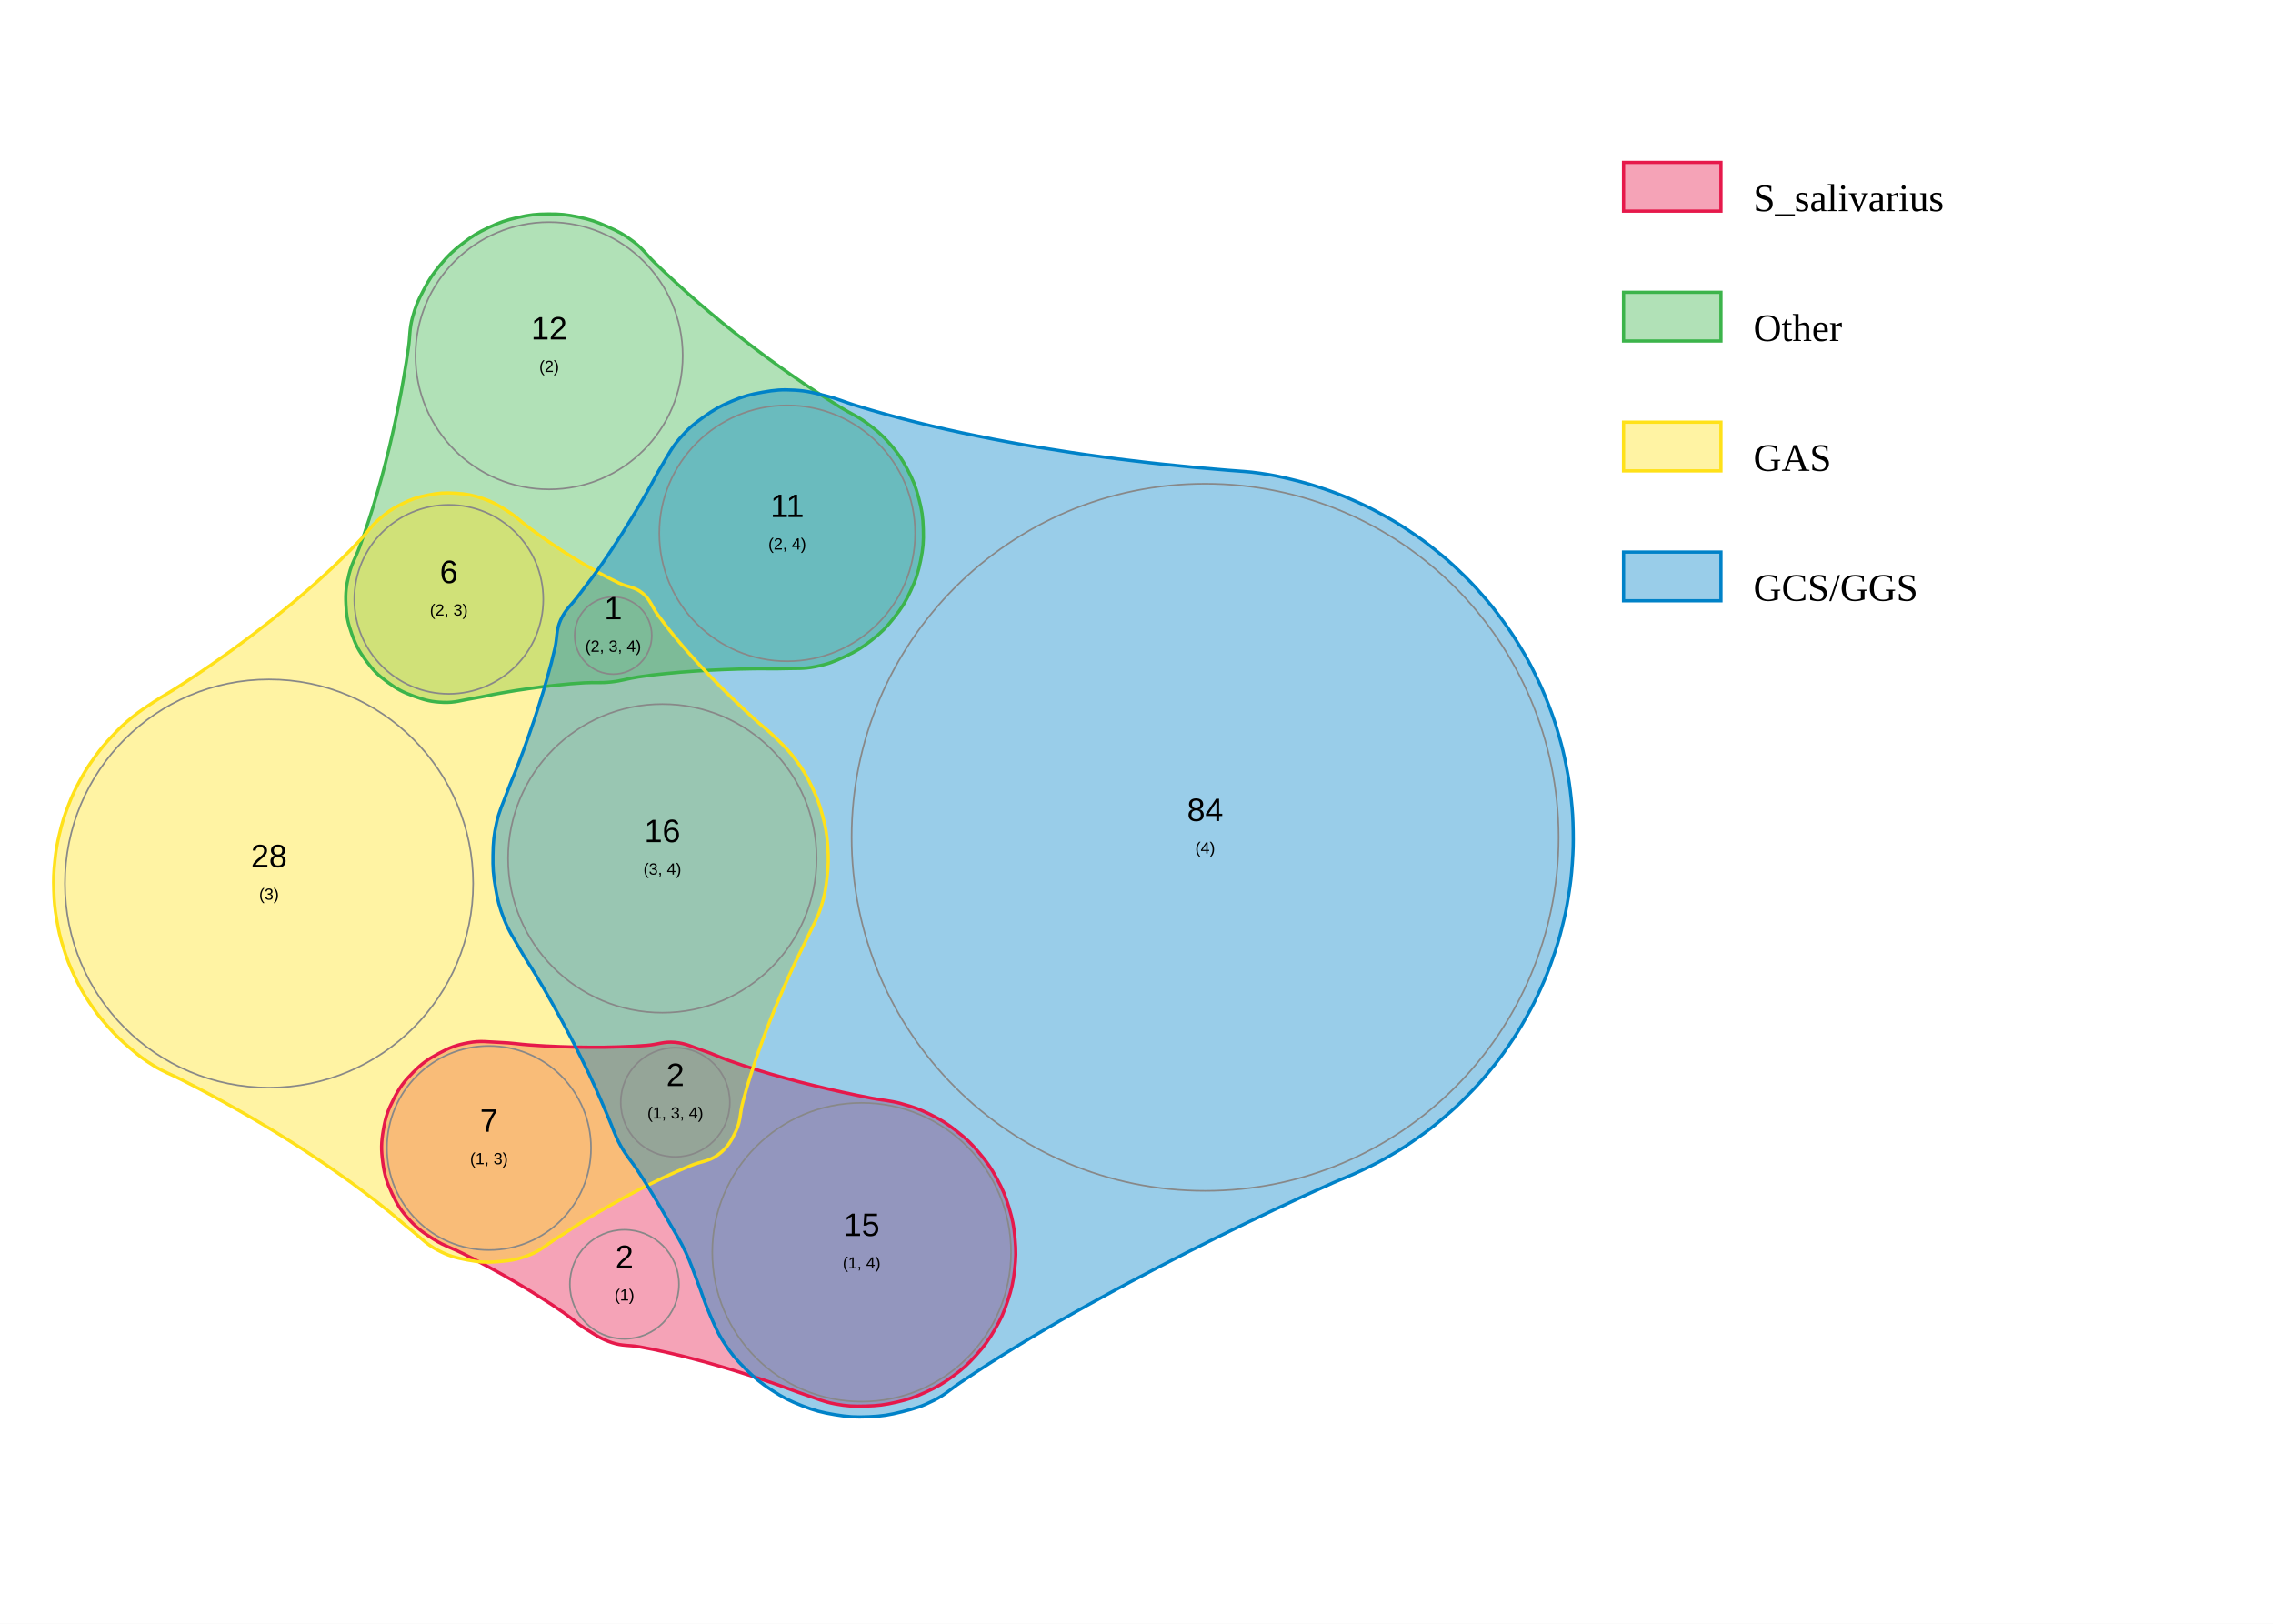
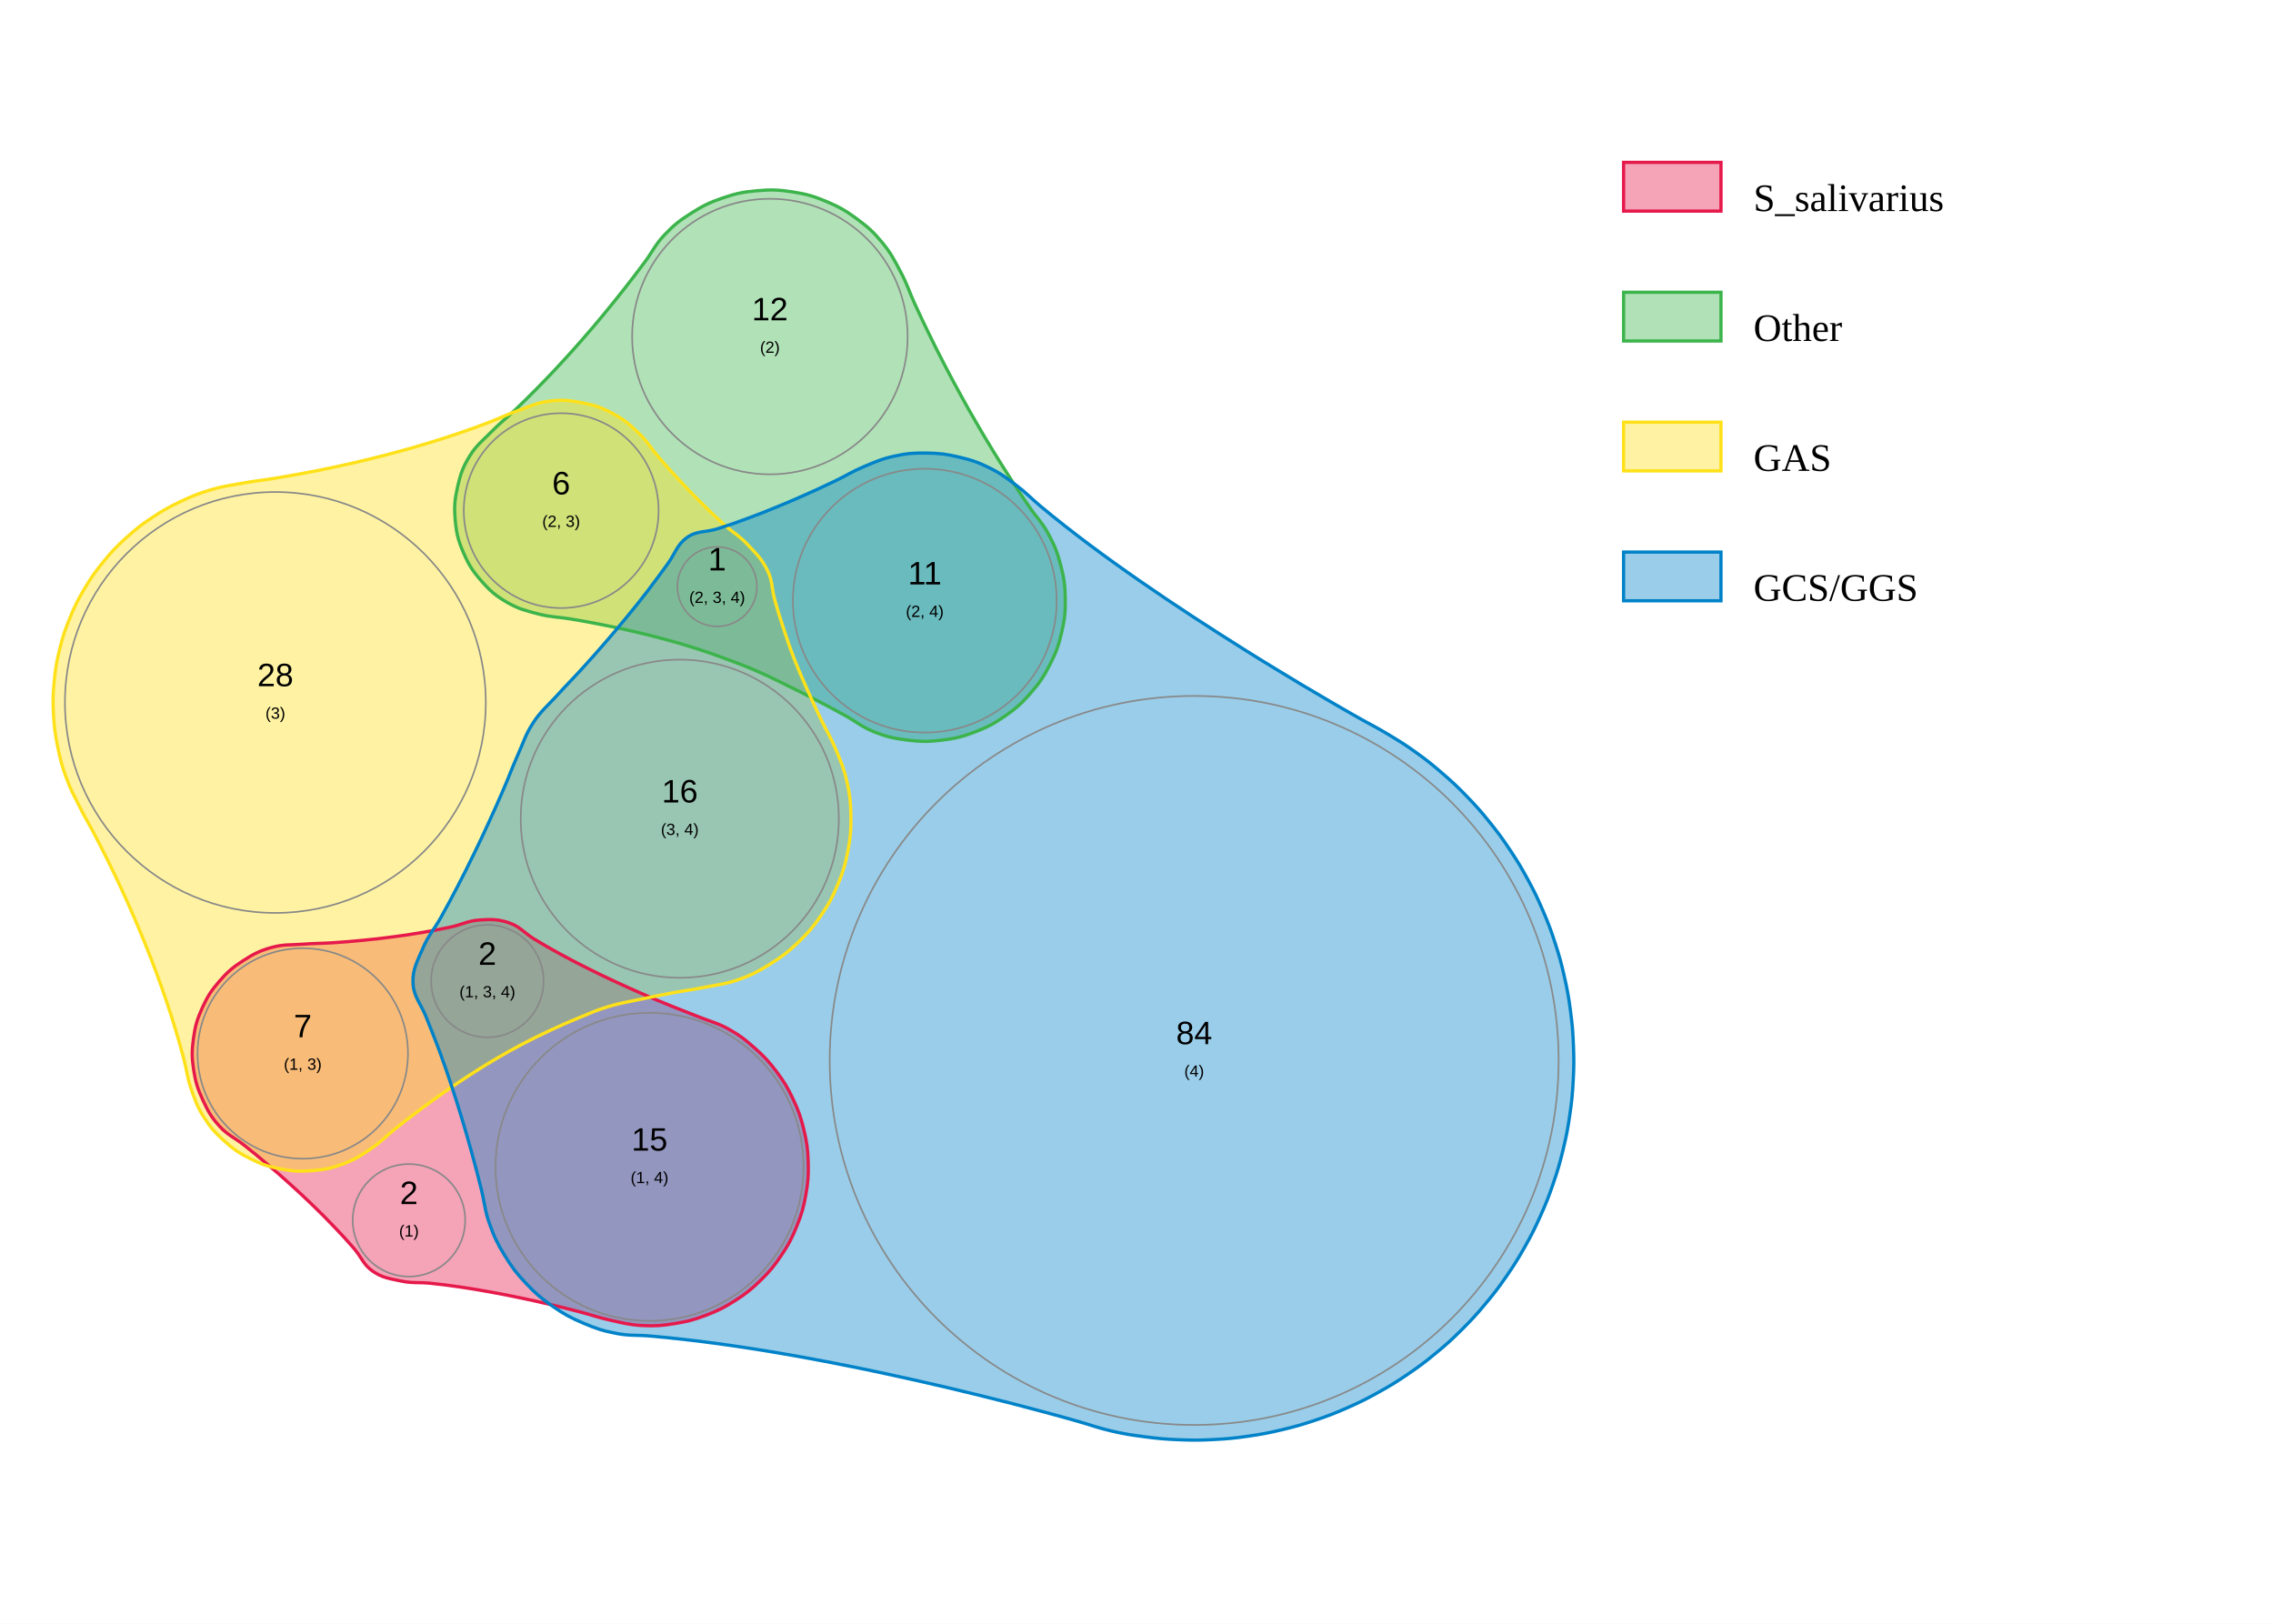
<svg xmlns="http://www.w3.org/2000/svg" xmlns:xlink="http://www.w3.org/1999/xlink" width="700" height="500">
  <defs>
    <style type="text/css">
  .borderLine {
	   stroke: none;
	   fill-opacity: 0.4;
  }
  .outLine {
	   stroke-width: 1;
	   fill: none;
  }
  .circle {
	   stroke: #888888;
	   stroke-width: 0.5;
	   fill: none;
    pointer-events: all;
  }
  .spcircle {
	   stroke: #FF2222;
	   stroke-width: 1;
	   fill: none;
    pointer-events: all;
  }
  .tLabel {
	   font-family: Arial;
    pointer-events: none;
	   font-size: 14px;
	   text-anchor: middle;
	   alignment-baseline: central;
  }
  .nLabel {
	   font-family: Arial;
    pointer-events: none;
	   font-size: 10px;
	   text-anchor: middle;
	   alignment-baseline: central;
  }
  .belong {
	   font-family: Arial;
    pointer-events: none;
	   font-size: 5px;
	   text-anchor: middle;
	   alignment-baseline: central;
  }
  .p0{
    stroke: none;
    fill: #e6194b;
  }
  .q0{
    fill: none;
    stroke: #e6194b;
  }
  .p1{
    stroke: none;
    fill: #3cb44b;
  }
  .q1{
    fill: none;
    stroke: #3cb44b;
  }
  .p2{
    stroke: none;
    fill: #ffe119;
  }
  .q2{
    fill: none;
    stroke: #ffe119;
  }
  .p3{
    stroke: none;
    fill: #0082c8;
  }
  .q3{
    fill: none;
    stroke: #0082c8;
  }

</style>
    <symbol id="bl0">
-       <path d="M 117.88 357.93 C 118.41 361.84 119.04 363.92 120.70 367.47 C 122.35 371.02 123.53 372.83 126.14 375.68 C 128.75 378.53 130.52 379.69 133.75 381.73 C 136.98 383.76 138.92 384.17 142.28 385.86 C 145.63 387.55 147.28 388.41 150.52 390.17 C 153.76 391.93 155.35 392.82 158.48 394.65 C 161.61 396.48 163.15 397.41 166.16 399.32 C 169.17 401.22 170.64 402.18 173.52 404.18 C 176.40 406.18 177.55 407.46 180.54 409.32 C 183.53 411.17 185.17 412.37 188.45 413.45 C 191.73 414.54 193.54 414.13 196.93 414.73 C 200.31 415.33 201.99 415.69 205.38 416.46 C 208.78 417.22 210.48 417.65 213.89 418.55 C 217.29 419.44 219.01 419.93 222.43 420.93 C 225.86 421.94 227.58 422.47 231.01 423.58 C 234.45 424.69 236.18 425.26 239.63 426.47 C 243.08 427.67 244.76 428.42 248.28 429.59 C 251.80 430.76 253.55 431.65 257.21 432.33 C 260.88 433.01 262.85 433.09 266.62 432.98 C 270.39 432.87 272.36 432.64 276.06 431.79 C 279.76 430.93 281.66 430.29 285.13 428.69 C 288.61 427.10 290.34 426.09 293.44 423.81 C 296.53 421.54 298.03 420.19 300.61 417.32 C 303.18 414.46 304.38 412.82 306.33 409.49 C 308.27 406.15 309.11 404.30 310.33 400.63 C 311.56 396.96 312.00 394.98 312.46 391.14 C 312.91 387.29 312.94 385.27 312.59 381.41 C 312.25 377.56 311.86 375.57 310.75 371.87 C 309.63 368.17 308.84 366.31 307.00 362.92 C 305.16 359.54 304.01 357.88 301.53 354.95 C 299.05 352.02 297.60 350.64 294.59 348.28 C 291.59 345.93 289.90 344.86 286.51 343.17 C 283.11 341.49 281.24 340.86 277.62 339.85 C 274.00 338.85 272.06 338.88 268.41 338.16 C 264.75 337.45 262.93 337.07 259.33 336.28 C 255.73 335.49 253.94 335.08 250.40 334.20 C 246.86 333.33 245.09 332.88 241.62 331.92 C 238.14 330.96 236.41 330.46 233.01 329.40 C 229.61 328.34 227.92 327.80 224.61 326.61 C 221.30 325.43 219.80 324.59 216.44 323.46 C 213.09 322.33 211.27 321.28 207.83 320.96 C 204.40 320.65 202.71 321.61 199.25 321.89 C 195.79 322.17 194.05 322.25 190.52 322.37 C 187.00 322.48 185.22 322.50 181.62 322.48 C 178.03 322.47 176.21 322.42 172.55 322.29 C 168.89 322.15 167.05 322.05 163.33 321.79 C 159.61 321.53 157.76 321.13 153.95 320.99 C 150.14 320.85 148.05 320.39 144.27 321.08 C 140.49 321.76 138.49 322.56 135.05 324.41 C 131.62 326.26 129.85 327.52 127.09 330.33 C 124.32 333.13 123.03 334.90 121.23 338.42 C 119.42 341.94 118.72 344.02 118.05 347.92 C 117.38 351.82 117.35 354.02 117.88 357.93 Z" />
+       <path d="M 62.29 310.37 C 60.70 313.88 60.11 315.92 59.58 319.74 C 59.05 323.56 59.06 325.67 59.64 329.47 C 60.22 333.27 60.87 335.27 62.47 338.74 C 64.06 342.21 65.08 344.04 67.63 346.83 C 70.17 349.61 72.22 350.29 75.20 352.65 C 78.17 355.01 79.62 356.20 82.48 358.63 C 85.35 361.05 86.75 362.28 89.51 364.78 C 92.27 367.28 93.63 368.54 96.29 371.11 C 98.94 373.68 100.25 374.98 102.78 377.63 C 105.32 380.28 106.55 381.60 108.95 384.36 C 111.35 387.12 111.86 389.41 114.77 391.43 C 117.69 393.46 119.98 393.73 123.54 394.47 C 127.10 395.22 128.95 394.79 132.58 395.16 C 136.20 395.53 138.01 395.78 141.65 396.30 C 145.30 396.83 147.13 397.15 150.81 397.81 C 154.49 398.47 156.34 398.84 160.05 399.61 C 163.75 400.38 165.61 400.80 169.33 401.67 C 173.06 402.55 174.92 403.01 178.66 403.99 C 182.40 404.96 184.21 405.71 188.03 406.54 C 191.85 407.38 193.83 407.96 197.76 408.17 C 201.69 408.38 203.76 408.22 207.67 407.59 C 211.59 406.96 213.61 406.45 217.34 405.04 C 221.06 403.63 222.94 402.69 226.31 400.54 C 229.68 398.39 231.33 397.09 234.20 394.29 C 237.06 391.49 238.41 389.87 240.64 386.54 C 242.88 383.20 243.86 381.34 245.36 377.62 C 246.87 373.91 247.45 371.88 248.16 367.94 C 248.86 364.00 249.02 361.90 248.90 357.90 C 248.78 353.90 248.51 351.83 247.58 347.95 C 246.65 344.07 245.96 342.10 244.27 338.51 C 242.58 334.91 241.50 333.13 239.13 329.97 C 236.75 326.81 235.33 325.32 232.40 322.71 C 229.46 320.10 227.85 318.82 224.45 316.92 C 221.06 315.02 219.02 314.66 215.43 313.21 C 211.83 311.76 210.02 311.12 206.47 309.68 C 202.92 308.23 201.16 307.49 197.68 305.97 C 194.20 304.45 192.47 303.67 189.06 302.08 C 185.65 300.49 183.96 299.68 180.64 298.00 C 177.32 296.33 175.67 295.49 172.45 293.72 C 169.22 291.95 167.64 291.06 164.52 289.16 C 161.41 287.26 160.25 285.38 156.87 284.20 C 153.50 283.03 151.25 283.05 147.65 283.30 C 144.06 283.55 142.42 284.67 138.89 285.44 C 135.36 286.21 133.59 286.53 130.00 287.14 C 126.42 287.75 124.61 288.01 120.97 288.49 C 117.33 288.97 115.49 289.18 111.81 289.54 C 108.12 289.90 106.27 290.05 102.54 290.30 C 98.81 290.54 96.94 290.46 93.16 290.75 C 89.38 291.04 87.29 290.74 83.64 291.75 C 79.99 292.76 78.12 293.73 74.90 295.81 C 71.68 297.89 70.07 299.25 67.55 302.16 C 65.03 305.07 63.89 306.85 62.29 310.37 Z" />
    </symbol>
    <symbol id="bl1">
-       <path d="M 107.47 176.93 C 106.63 180.46 106.35 182.45 106.53 186.10 C 106.70 189.76 107.10 191.75 108.34 195.22 C 109.58 198.69 110.53 200.48 112.73 203.45 C 114.93 206.42 116.37 207.85 119.33 210.04 C 122.29 212.23 124.09 213.15 127.53 214.40 C 130.97 215.65 132.93 216.14 136.54 216.27 C 140.14 216.41 142.02 215.64 145.57 215.07 C 149.13 214.49 150.84 214.00 154.31 213.40 C 157.79 212.79 159.52 212.51 162.96 212.03 C 166.40 211.54 168.11 211.32 171.50 210.97 C 174.89 210.62 176.57 210.45 179.90 210.26 C 183.23 210.07 184.84 210.37 188.17 210.01 C 191.49 209.65 193.14 208.98 196.53 208.46 C 199.92 207.93 201.64 207.75 205.12 207.40 C 208.61 207.04 210.39 206.91 213.96 206.66 C 217.54 206.42 219.35 206.33 223.00 206.18 C 226.65 206.04 228.49 205.99 232.20 205.93 C 235.92 205.87 237.78 206.02 241.55 205.89 C 245.33 205.77 247.34 206.03 251.07 205.29 C 254.79 204.55 256.70 203.83 260.17 202.20 C 263.65 200.57 265.41 199.52 268.44 197.12 C 271.47 194.73 272.93 193.27 275.33 190.23 C 277.74 187.19 278.82 185.44 280.46 181.92 C 282.10 178.40 282.74 176.44 283.52 172.65 C 284.30 168.86 284.47 166.81 284.35 162.95 C 284.24 159.10 283.93 157.07 282.94 153.37 C 281.95 149.66 281.19 147.78 279.40 144.42 C 277.60 141.07 276.46 139.41 273.97 136.58 C 271.49 133.76 269.95 132.50 266.96 130.28 C 263.96 128.07 262.13 127.45 258.99 125.51 C 255.85 123.57 254.30 122.58 251.24 120.57 C 248.19 118.57 246.68 117.54 243.70 115.46 C 240.71 113.39 239.24 112.33 236.32 110.18 C 233.41 108.02 231.97 106.93 229.11 104.71 C 226.25 102.48 224.84 101.35 222.04 99.06 C 219.24 96.76 217.86 95.59 215.11 93.22 C 212.37 90.84 211.02 89.64 208.33 87.18 C 205.64 84.72 204.31 83.47 201.66 80.91 C 199.02 78.36 198.03 76.64 195.11 74.41 C 192.19 72.19 190.45 71.29 187.07 69.77 C 183.68 68.26 181.83 67.61 178.18 66.84 C 174.53 66.06 172.56 65.86 168.82 65.89 C 165.07 65.91 163.10 66.13 159.44 66.97 C 155.78 67.80 153.90 68.44 150.50 70.04 C 147.10 71.64 145.41 72.68 142.44 74.97 C 139.47 77.26 138.05 78.63 135.65 81.49 C 133.25 84.36 132.18 86.00 130.45 89.29 C 128.72 92.57 127.92 94.36 126.98 97.92 C 126.05 101.48 126.31 103.44 125.78 107.08 C 125.26 110.72 124.97 112.52 124.35 116.11 C 123.74 119.71 123.41 121.49 122.70 125.04 C 121.98 128.60 121.61 130.37 120.80 133.89 C 120.00 137.41 119.58 139.16 118.68 142.64 C 117.78 146.13 117.31 147.86 116.31 151.32 C 115.31 154.77 114.79 156.49 113.67 159.91 C 112.56 163.33 111.98 165.03 110.74 168.43 C 109.50 171.84 108.32 173.39 107.47 176.93 Z" />
+       <path d="M 156.20 185.51 C 159.72 187.54 161.94 188.05 165.87 189.08 C 169.81 190.10 171.90 189.94 175.88 190.62 C 179.85 191.29 181.83 191.65 185.75 192.43 C 189.67 193.22 191.62 193.63 195.48 194.53 C 199.34 195.43 201.25 195.90 205.04 196.93 C 208.83 197.96 210.69 198.50 214.42 199.70 C 218.14 200.89 219.97 201.54 223.67 202.92 C 227.37 204.29 229.24 204.97 232.91 206.56 C 236.58 208.14 238.37 209.08 242.01 210.86 C 245.65 212.63 247.47 213.55 251.11 215.44 C 254.75 217.33 256.57 218.30 260.20 220.29 C 263.83 222.28 265.42 223.87 269.27 225.39 C 273.12 226.91 275.30 227.38 279.44 227.89 C 283.58 228.40 285.82 228.43 289.98 227.93 C 294.14 227.43 296.31 226.89 300.23 225.40 C 304.15 223.90 306.13 222.85 309.57 220.45 C 313.01 218.05 314.68 216.55 317.43 213.39 C 320.18 210.24 321.43 208.38 323.33 204.66 C 325.24 200.94 326.00 198.85 326.94 194.79 C 327.89 190.74 328.12 188.53 328.07 184.39 C 328.01 180.24 327.71 178.06 326.67 174.07 C 325.63 170.08 324.82 168.04 322.88 164.44 C 320.94 160.83 319.28 159.42 316.97 156.04 C 314.65 152.66 313.52 150.97 311.31 147.54 C 309.09 144.12 308.01 142.40 305.88 138.92 C 303.75 135.44 302.71 133.69 300.66 130.15 C 298.61 126.61 297.60 124.83 295.63 121.23 C 293.65 117.63 292.69 115.81 290.79 112.15 C 288.89 108.48 287.96 106.64 286.14 102.90 C 284.32 99.17 283.43 97.29 281.68 93.47 C 279.94 89.66 279.41 87.58 277.42 83.84 C 275.43 80.10 274.46 78.05 271.75 74.76 C 269.04 71.47 267.34 69.93 263.88 67.38 C 260.42 64.84 258.43 63.68 254.45 62.02 C 250.47 60.36 248.25 59.74 243.99 59.08 C 239.73 58.42 237.42 58.35 233.14 58.73 C 228.85 59.10 226.61 59.58 222.56 60.96 C 218.51 62.34 216.48 63.35 212.90 65.62 C 209.31 67.89 207.54 69.27 204.66 72.30 C 201.78 75.33 200.98 77.45 198.50 80.78 C 196.01 84.12 194.76 85.75 192.23 88.98 C 189.69 92.20 188.41 93.79 185.83 96.91 C 183.24 100.03 181.94 101.57 179.29 104.59 C 176.65 107.61 175.32 109.10 172.61 112.02 C 169.90 114.95 168.54 116.38 165.76 119.21 C 162.97 122.04 161.57 123.43 158.70 126.17 C 155.83 128.90 154.20 130.04 151.39 132.90 C 148.58 135.76 146.73 137.05 144.63 140.45 C 142.54 143.86 141.80 145.98 140.91 149.93 C 140.02 153.87 139.83 156.12 140.19 160.17 C 140.55 164.22 141.10 166.42 142.72 170.17 C 144.33 173.92 145.56 175.84 148.26 178.91 C 150.95 181.98 152.68 183.48 156.20 185.51 Z" />
    </symbol>
    <symbol id="bl2">
-       <path d="M 39.82 322.55 C 42.67 324.98 44.17 326.20 47.36 328.17 C 50.56 330.14 52.43 330.69 55.79 332.40 C 59.15 334.12 60.82 334.97 64.15 336.75 C 67.47 338.53 69.13 339.43 72.41 341.29 C 75.70 343.14 77.33 344.09 80.58 346.02 C 83.83 347.95 85.44 348.94 88.64 350.96 C 91.85 352.97 93.44 354.00 96.59 356.10 C 99.74 358.20 101.31 359.27 104.41 361.46 C 107.51 363.65 109.05 364.76 112.08 367.05 C 115.12 369.33 116.62 370.50 119.59 372.90 C 122.56 375.29 123.91 376.64 126.93 379.04 C 129.95 381.44 131.29 383.12 134.69 384.91 C 138.09 386.70 140.13 387.28 143.94 387.99 C 147.74 388.71 149.85 388.81 153.70 388.49 C 157.56 388.16 159.65 387.80 163.21 386.37 C 166.76 384.93 168.22 383.33 171.48 381.29 C 174.74 379.24 176.28 378.13 179.51 376.14 C 182.74 374.15 184.37 373.18 187.64 371.32 C 190.90 369.46 192.55 368.55 195.85 366.83 C 199.16 365.10 200.81 364.27 204.16 362.69 C 207.50 361.12 209.17 360.40 212.58 358.97 C 215.99 357.54 218.38 357.69 221.20 355.55 C 224.01 353.41 225.15 351.47 226.66 348.25 C 228.17 345.03 227.82 342.93 228.75 339.43 C 229.67 335.93 230.19 334.21 231.28 330.75 C 232.37 327.29 232.96 325.57 234.19 322.14 C 235.43 318.70 236.08 316.98 237.44 313.56 C 238.80 310.14 239.51 308.44 240.98 305.04 C 242.45 301.64 243.22 299.94 244.81 296.56 C 246.40 293.18 247.32 291.55 248.92 288.14 C 250.52 284.72 251.64 283.07 252.80 279.48 C 253.96 275.88 254.29 273.92 254.71 270.14 C 255.14 266.36 255.20 264.38 254.92 260.59 C 254.65 256.79 254.31 254.84 253.33 251.17 C 252.36 247.51 251.66 245.66 250.04 242.26 C 248.41 238.86 247.43 237.16 245.21 234.16 C 242.99 231.16 241.57 229.84 238.95 227.25 C 236.33 224.66 234.78 223.64 232.10 221.20 C 229.42 218.75 228.10 217.52 225.54 215.04 C 222.98 212.56 221.72 211.31 219.28 208.80 C 216.84 206.28 215.65 205.02 213.35 202.46 C 211.05 199.91 209.92 198.64 207.78 196.04 C 205.65 193.44 204.65 192.14 202.68 189.47 C 200.70 186.80 200.31 184.66 197.90 182.67 C 195.49 180.69 193.50 180.90 190.63 179.54 C 187.77 178.19 186.38 177.44 183.58 175.89 C 180.78 174.35 179.39 173.52 176.63 171.81 C 173.87 170.10 172.50 169.21 169.77 167.36 C 167.05 165.51 165.70 164.55 163.02 162.57 C 160.34 160.58 159.23 159.25 156.37 157.44 C 153.52 155.64 151.97 154.65 148.75 153.54 C 145.54 152.43 143.72 152.10 140.31 151.88 C 136.90 151.67 135.05 151.79 131.71 152.47 C 128.37 153.14 126.62 153.74 123.60 155.25 C 120.57 156.76 119.11 157.84 116.59 160.03 C 114.07 162.22 113.26 163.80 110.99 166.21 C 108.72 168.61 107.57 169.77 105.23 172.06 C 102.90 174.34 101.71 175.45 99.31 177.64 C 96.91 179.83 95.69 180.90 93.23 183.01 C 90.78 185.12 89.54 186.15 87.03 188.19 C 84.53 190.23 83.26 191.23 80.72 193.21 C 78.17 195.19 76.88 196.16 74.29 198.08 C 71.70 200.00 70.40 200.95 67.76 202.81 C 65.12 204.67 63.80 205.59 61.11 207.40 C 58.42 209.20 57.07 210.09 54.32 211.84 C 51.57 213.60 50.11 214.34 47.36 216.15 C 44.62 217.97 43.18 218.84 40.61 220.94 C 38.05 223.04 36.82 224.22 34.53 226.67 C 32.24 229.11 31.13 230.43 29.15 233.17 C 27.16 235.92 26.23 237.38 24.59 240.39 C 22.96 243.40 22.22 244.99 20.97 248.22 C 19.73 251.45 19.19 253.14 18.37 256.54 C 17.56 259.94 17.24 261.71 16.88 265.23 C 16.52 268.75 16.44 270.56 16.56 274.14 C 16.67 277.71 16.84 279.54 17.45 283.10 C 18.05 286.67 18.47 288.47 19.57 291.95 C 20.66 295.43 21.34 297.18 22.92 300.51 C 24.50 303.83 25.42 305.48 27.46 308.58 C 29.51 311.67 30.66 313.19 33.13 315.98 C 35.60 318.78 36.98 320.11 39.82 322.55 Z" />
+       <path d="M 33.36 265.29 C 35.04 268.69 35.85 270.39 37.43 273.80 C 39.01 277.21 39.77 278.92 41.25 282.35 C 42.73 285.77 43.45 287.49 44.83 290.93 C 46.22 294.37 46.89 296.10 48.17 299.56 C 49.45 303.03 50.07 304.76 51.25 308.26 C 52.43 311.76 53.00 313.51 54.06 317.05 C 55.13 320.59 55.63 322.36 56.58 325.96 C 57.53 329.57 57.58 331.50 58.79 335.06 C 60.01 338.63 60.64 340.58 62.66 343.81 C 64.69 347.03 66.05 348.60 68.90 351.18 C 71.76 353.77 73.47 354.98 76.93 356.72 C 80.40 358.47 82.39 359.16 86.21 359.91 C 90.03 360.67 92.15 360.79 96.03 360.49 C 99.92 360.19 102.00 359.78 105.64 358.43 C 109.27 357.08 111.02 355.90 114.23 353.74 C 117.43 351.58 118.67 350.02 121.68 347.63 C 124.68 345.24 126.20 344.07 129.25 341.79 C 132.31 339.51 133.85 338.39 136.95 336.23 C 140.06 334.06 141.63 333.00 144.79 330.96 C 147.95 328.92 149.53 327.93 152.76 326.03 C 155.98 324.14 157.59 323.23 160.91 321.49 C 164.23 319.75 165.91 318.93 169.36 317.32 C 172.80 315.72 174.54 314.92 178.13 313.46 C 181.72 311.99 183.52 311.12 187.29 309.98 C 191.06 308.84 193.07 308.60 197.00 307.76 C 200.93 306.92 202.93 306.52 206.96 305.76 C 211.00 305.01 213.06 304.81 217.17 303.99 C 221.27 303.16 223.51 303.05 227.49 301.64 C 231.48 300.22 233.47 299.17 237.10 296.91 C 240.74 294.64 242.55 293.28 245.68 290.31 C 248.81 287.33 250.29 285.60 252.75 282.04 C 255.21 278.47 256.30 276.47 257.97 272.48 C 259.65 268.48 260.30 266.31 261.12 262.07 C 261.93 257.84 262.11 255.59 262.05 251.31 C 261.99 247.03 261.76 244.81 260.82 240.69 C 259.89 236.57 258.99 234.56 257.38 230.71 C 255.78 226.86 254.57 225.14 252.81 221.45 C 251.04 217.76 250.20 215.92 248.57 212.24 C 246.95 208.57 246.11 206.76 244.68 203.09 C 243.25 199.42 242.64 197.56 241.43 193.89 C 240.21 190.22 239.62 188.41 238.61 184.75 C 237.59 181.10 238.01 179.03 236.34 175.62 C 234.67 172.21 232.93 170.52 230.27 167.71 C 227.62 164.90 225.89 164.12 223.06 161.58 C 220.24 159.04 218.86 157.72 216.13 155.02 C 213.41 152.32 212.06 150.93 209.42 148.10 C 206.77 145.26 205.47 143.81 202.90 140.85 C 200.34 137.89 199.46 136.00 196.59 133.28 C 193.73 130.56 192.09 129.12 188.59 127.26 C 185.08 125.40 182.99 124.73 179.08 123.99 C 175.18 123.24 172.98 123.04 169.06 123.53 C 165.14 124.03 163.23 125.14 159.49 126.46 C 155.76 127.78 154.05 128.74 150.39 130.13 C 146.73 131.53 144.90 132.18 141.21 133.44 C 137.52 134.69 135.67 135.28 131.94 136.41 C 128.22 137.55 126.35 138.08 122.59 139.10 C 118.83 140.12 116.94 140.60 113.15 141.52 C 109.36 142.44 107.45 142.87 103.63 143.69 C 99.81 144.51 97.89 144.89 94.04 145.62 C 90.18 146.34 88.25 146.68 84.36 147.32 C 80.47 147.95 78.50 148.09 74.59 148.80 C 70.68 149.50 68.65 149.71 64.83 150.85 C 61.01 151.99 59.11 152.78 55.49 154.50 C 51.87 156.22 50.07 157.23 46.73 159.46 C 43.38 161.70 41.75 162.98 38.77 165.69 C 35.78 168.41 34.35 169.91 31.80 173.04 C 29.24 176.18 28.05 177.88 25.98 181.35 C 23.92 184.83 22.99 186.69 21.47 190.43 C 19.94 194.16 19.30 196.13 18.34 200.05 C 17.38 203.96 17.05 206.00 16.68 209.99 C 16.30 213.99 16.27 216.04 16.48 220.02 C 16.70 224.00 16.98 226.02 17.76 229.90 C 18.54 233.78 19.05 235.74 20.39 239.42 C 21.73 243.10 22.74 244.84 24.47 248.31 C 26.20 251.78 27.27 253.40 29.04 256.79 C 30.82 260.19 31.68 261.89 33.36 265.29 Z" />
    </symbol>
    <symbol id="bl3">
-       <path d="M 165.97 217.18 C 164.84 220.73 164.24 222.51 162.99 226.08 C 161.73 229.66 161.08 231.45 159.70 235.05 C 158.33 238.64 157.48 240.39 156.12 244.06 C 154.76 247.73 153.77 249.55 152.91 253.40 C 152.05 257.24 151.88 259.31 151.81 263.29 C 151.74 267.27 151.90 269.35 152.57 273.29 C 153.25 277.22 153.74 279.26 155.20 282.98 C 156.66 286.69 157.89 288.39 159.87 291.86 C 161.84 295.33 163.04 296.93 165.07 300.34 C 167.11 303.74 168.10 305.46 170.03 308.89 C 171.97 312.33 172.92 314.06 174.75 317.52 C 176.59 320.98 177.48 322.72 179.21 326.21 C 180.94 329.70 181.78 331.44 183.38 334.96 C 184.98 338.47 185.67 340.24 187.20 343.78 C 188.74 347.33 189.23 349.35 191.07 352.68 C 192.91 356.02 194.31 357.28 196.39 360.46 C 198.47 363.63 199.47 365.25 201.46 368.54 C 203.45 371.82 204.43 373.50 206.36 376.89 C 208.29 380.29 209.41 381.92 211.11 385.49 C 212.80 389.07 213.36 391.02 214.82 394.77 C 216.28 398.53 216.76 400.51 218.39 404.25 C 220.03 407.99 220.75 410.02 222.98 413.47 C 225.21 416.92 226.62 418.57 229.56 421.50 C 232.50 424.42 234.19 425.81 237.67 428.08 C 241.16 430.36 243.11 431.36 246.99 432.87 C 250.88 434.38 252.99 434.95 257.10 435.63 C 261.21 436.31 263.40 436.45 267.54 436.27 C 271.69 436.09 273.83 435.73 277.84 434.73 C 281.84 433.73 283.91 433.10 287.56 431.26 C 291.21 429.42 292.69 427.79 296.09 425.53 C 299.49 423.27 301.16 422.13 304.57 419.94 C 307.97 417.76 309.68 416.70 313.11 414.60 C 316.55 412.50 318.27 411.47 321.73 409.44 C 325.19 407.42 326.92 406.42 330.40 404.46 C 333.88 402.49 335.63 401.52 339.13 399.60 C 342.62 397.68 344.38 396.74 347.89 394.86 C 351.41 392.98 353.17 392.06 356.70 390.22 C 360.23 388.38 362.00 387.47 365.54 385.67 C 369.08 383.87 370.86 382.98 374.42 381.21 C 377.98 379.45 379.76 378.57 383.33 376.84 C 386.91 375.11 388.70 374.26 392.29 372.57 C 395.88 370.87 397.68 370.04 401.30 368.38 C 404.91 366.73 406.73 365.91 410.36 364.30 C 414.00 362.69 415.90 362.05 419.50 360.33 C 423.09 358.61 424.90 357.72 428.34 355.71 C 431.79 353.70 433.48 352.60 436.74 350.28 C 440.00 347.97 441.59 346.73 444.64 344.14 C 447.68 341.55 449.16 340.17 451.96 337.32 C 454.77 334.47 456.12 332.97 458.66 329.88 C 461.20 326.79 462.42 325.18 464.68 321.88 C 466.94 318.58 468.00 316.86 469.96 313.38 C 471.92 309.89 472.83 308.09 474.48 304.45 C 476.12 300.80 476.87 298.93 478.18 295.16 C 479.50 291.39 480.08 289.46 481.05 285.59 C 482.03 281.71 482.44 279.74 483.07 275.80 C 483.70 271.86 483.93 269.87 484.22 265.89 C 484.50 261.91 484.55 259.90 484.49 255.91 C 484.42 251.93 484.30 249.92 483.88 245.96 C 483.46 242.00 483.17 240.01 482.40 236.11 C 481.64 232.20 481.17 230.24 480.07 226.42 C 478.96 222.59 478.32 220.69 476.89 216.98 C 475.45 213.27 474.65 211.43 472.89 207.86 C 471.14 204.28 470.18 202.52 468.12 199.12 C 466.06 195.72 464.94 194.05 462.59 190.84 C 460.24 187.63 458.98 186.06 456.36 183.07 C 453.74 180.08 452.35 178.63 449.47 175.88 C 446.60 173.13 445.09 171.81 441.98 169.33 C 438.88 166.84 437.26 165.66 433.95 163.46 C 430.65 161.26 428.93 160.22 425.44 158.32 C 421.96 156.42 420.16 155.54 416.53 153.95 C 412.89 152.36 411.03 151.64 407.27 150.38 C 403.52 149.12 401.60 148.57 397.75 147.64 C 393.91 146.71 391.96 146.28 388.06 145.72 C 384.16 145.15 382.17 145.16 378.25 144.81 C 374.33 144.46 372.37 144.33 368.47 143.97 C 364.56 143.60 362.62 143.41 358.73 143.00 C 354.84 142.59 352.90 142.37 349.03 141.90 C 345.16 141.44 343.22 141.19 339.37 140.67 C 335.51 140.15 333.59 139.88 329.75 139.30 C 325.91 138.72 323.99 138.42 320.17 137.79 C 316.34 137.15 314.43 136.82 310.63 136.12 C 306.82 135.42 304.92 135.05 301.14 134.28 C 297.35 133.51 295.47 133.12 291.70 132.27 C 287.94 131.42 286.06 130.99 282.32 130.05 C 278.57 129.12 276.71 128.64 272.99 127.61 C 269.26 126.58 267.41 126.04 263.70 124.90 C 259.99 123.77 258.23 122.87 254.44 121.91 C 250.65 120.96 248.66 120.37 244.74 120.14 C 240.82 119.91 238.74 120.08 234.85 120.77 C 230.96 121.45 228.95 122.02 225.31 123.56 C 221.66 125.10 219.85 126.14 216.64 128.44 C 213.43 130.75 211.83 132.10 209.27 135.08 C 206.71 138.05 205.87 139.97 203.84 143.32 C 201.81 146.67 201.03 148.46 199.10 151.81 C 197.17 155.17 196.19 156.83 194.19 160.09 C 192.19 163.35 191.18 164.97 189.10 168.13 C 187.02 171.29 185.97 172.86 183.80 175.89 C 181.62 178.93 180.45 180.31 178.22 183.31 C 175.99 186.31 174.12 187.63 172.66 190.90 C 171.19 194.16 171.69 196.12 170.88 199.61 C 170.08 203.10 169.61 204.84 168.62 208.35 C 167.64 211.87 167.10 213.63 165.97 217.18 Z" />
+       <path d="M 199.43 181.99 C 196.92 185.25 195.60 186.87 192.94 190.11 C 190.27 193.36 188.89 194.97 186.10 198.20 C 183.30 201.42 181.87 203.03 178.96 206.22 C 176.04 209.42 174.47 210.92 171.52 214.18 C 168.58 217.43 166.66 218.82 164.25 222.49 C 161.84 226.16 161.27 228.46 159.45 232.52 C 157.64 236.58 156.94 238.69 155.18 242.77 C 153.43 246.86 152.52 248.89 150.67 252.93 C 148.82 256.97 147.87 258.99 145.93 262.98 C 143.98 266.96 143.00 268.95 140.96 272.87 C 138.92 276.78 137.90 278.72 135.75 282.55 C 133.60 286.38 131.93 287.96 130.22 292.01 C 128.51 296.05 126.98 298.52 127.19 302.77 C 127.40 307.03 129.65 309.11 131.28 313.27 C 132.90 317.44 133.78 319.45 135.32 323.61 C 136.86 327.78 137.57 329.88 138.97 334.09 C 140.37 338.30 141.03 340.42 142.31 344.66 C 143.59 348.90 144.20 351.03 145.37 355.29 C 146.54 359.55 147.10 361.69 148.16 365.97 C 149.23 370.24 149.25 372.55 150.70 376.68 C 152.15 380.81 153.15 382.88 155.42 386.59 C 157.69 390.31 159.09 392.12 162.06 395.26 C 165.03 398.41 166.76 399.87 170.29 402.31 C 173.82 404.76 175.80 405.81 179.71 407.47 C 183.62 409.13 185.73 409.82 189.85 410.61 C 193.97 411.40 196.16 411.04 200.32 411.41 C 204.49 411.78 206.54 411.99 210.66 412.46 C 214.77 412.92 216.81 413.18 220.89 413.73 C 224.97 414.28 227.00 414.59 231.06 415.21 C 235.12 415.84 237.15 416.18 241.19 416.87 C 245.24 417.57 247.26 417.93 251.30 418.69 C 255.34 419.44 257.36 419.84 261.39 420.65 C 265.43 421.45 267.45 421.87 271.48 422.73 C 275.52 423.59 277.53 424.03 281.57 424.94 C 285.60 425.84 287.62 426.30 291.65 427.25 C 295.69 428.20 297.71 428.69 301.74 429.69 C 305.78 430.68 307.80 431.19 311.84 432.23 C 315.88 433.28 317.90 433.81 321.94 434.90 C 325.98 435.99 328.00 436.55 332.04 437.70 C 336.09 438.84 338.05 439.67 342.15 440.62 C 346.26 441.57 348.37 441.89 352.56 442.43 C 356.75 442.98 358.88 443.17 363.11 443.34 C 367.35 443.51 369.49 443.50 373.73 443.28 C 377.97 443.07 380.11 442.86 384.32 442.26 C 388.53 441.65 390.65 441.25 394.79 440.27 C 398.94 439.28 401.00 438.69 405.05 437.33 C 409.09 435.97 411.09 435.19 415.00 433.47 C 418.90 431.74 420.83 430.78 424.56 428.71 C 428.29 426.63 430.13 425.50 433.66 423.09 C 437.18 420.69 438.91 419.39 442.20 416.67 C 445.50 413.95 447.10 412.50 450.13 409.49 C 453.16 406.47 454.62 404.88 457.37 401.60 C 460.12 398.33 461.43 396.61 463.87 393.09 C 466.30 389.57 467.45 387.74 469.56 384.01 C 471.66 380.28 472.64 378.35 474.39 374.44 C 476.15 370.53 476.95 368.51 478.34 364.45 C 479.73 360.40 480.34 358.32 481.35 354.14 C 482.36 349.97 482.78 347.85 483.40 343.60 C 484.03 339.35 484.25 337.19 484.48 332.90 C 484.72 328.61 484.73 326.44 484.57 322.14 C 484.41 317.85 484.23 315.69 483.67 311.43 C 483.12 307.17 482.74 305.04 481.80 300.85 C 480.85 296.67 480.28 294.58 478.96 290.51 C 477.64 286.43 476.88 284.41 475.19 280.48 C 473.51 276.55 472.57 274.61 470.54 270.87 C 468.51 267.12 467.40 265.29 465.05 261.76 C 462.70 258.22 461.43 256.50 458.78 253.21 C 456.14 249.92 454.73 248.33 451.81 245.31 C 448.89 242.29 447.35 240.85 444.19 238.12 C 441.04 235.39 439.40 234.08 436.03 231.66 C 432.67 229.25 430.89 228.17 427.37 226.05 C 423.84 223.92 421.98 223.06 418.43 221.05 C 414.88 219.04 413.12 218.03 409.63 215.99 C 406.13 213.96 404.40 212.93 400.95 210.88 C 397.50 208.82 395.79 207.78 392.39 205.70 C 388.98 203.63 387.29 202.58 383.93 200.48 C 380.57 198.38 378.91 197.33 375.59 195.20 C 372.27 193.08 370.62 192.01 367.34 189.87 C 364.07 187.72 362.44 186.64 359.20 184.47 C 355.97 182.29 354.36 181.20 351.17 178.99 C 347.98 176.77 346.40 175.66 343.26 173.41 C 340.12 171.15 338.56 170.01 335.47 167.70 C 332.38 165.38 330.85 164.22 327.81 161.83 C 324.78 159.44 323.28 158.23 320.30 155.75 C 317.33 153.26 316.06 151.75 312.93 149.40 C 309.80 147.06 308.18 145.77 304.66 144.04 C 301.14 142.30 299.16 141.64 295.31 140.74 C 291.46 139.83 289.39 139.57 285.42 139.51 C 281.46 139.45 279.36 139.60 275.48 140.44 C 271.61 141.28 269.71 142.16 266.05 143.69 C 262.39 145.22 260.75 146.39 257.19 148.10 C 253.63 149.80 251.84 150.63 248.25 152.24 C 244.66 153.84 242.85 154.62 239.23 156.10 C 235.60 157.59 233.79 158.31 230.13 159.66 C 226.47 161.01 224.66 161.66 220.95 162.83 C 217.23 164.00 214.66 163.33 211.57 165.52 C 208.48 167.71 207.93 170.49 205.51 173.78 C 203.08 177.07 201.94 178.72 199.43 181.99 Z" />
    </symbol>
  </defs>
  <rect width="700" height="500" style="fill:#fff;stroke-width:0" />
  <use class="p0 borderLine" xlink:href="#bl0" />
  <use class="p1 borderLine" xlink:href="#bl1" />
  <use class="p2 borderLine" xlink:href="#bl2" />
  <use class="p3 borderLine" xlink:href="#bl3" />
  <use class="q0 outLine" xlink:href="#bl0" />
  <use class="q1 outLine" xlink:href="#bl1" />
  <use class="q2 outLine" xlink:href="#bl2" />
  <use class="q3 outLine" xlink:href="#bl3" />
-   <circle class="circle" cx="192.295" cy="395.483" r="16.798" />
-   <text class="tLabel" x="192.30" y="375.48" />
-   <text class="nLabel" x="192.30" y="390.48">2</text>
-   <text class="belong" x="192.30" y="400.48">(1)</text>
-   <circle class="circle" cx="169.105" cy="109.54" r="41.147" />
-   <text class="tLabel" x="169.11" y="89.54" />
-   <text class="nLabel" x="169.11" y="104.54">12</text>
-   <text class="belong" x="169.11" y="114.54">(2)</text>
-   <circle class="circle" cx="138.208" cy="184.556" r="29.095" />
-   <text class="tLabel" x="138.21" y="164.56" />
-   <text class="nLabel" x="138.21" y="179.56">6</text>
-   <text class="belong" x="138.21" y="189.56">(2, 3)</text>
-   <circle class="circle" cx="188.844" cy="195.703" r="11.878" />
-   <text class="tLabel" x="188.84" y="175.70" />
-   <text class="nLabel" x="188.84" y="190.70">1</text>
-   <text class="belong" x="188.84" y="200.70">(2, 3, 4)</text>
-   <circle class="circle" cx="242.436" cy="164.217" r="39.395" />
-   <text class="tLabel" x="242.44" y="144.22" />
-   <text class="nLabel" x="242.44" y="159.22">11</text>
-   <text class="belong" x="242.44" y="169.22">(2, 4)</text>
-   <circle class="circle" cx="82.852" cy="272.063" r="62.852" />
-   <text class="tLabel" x="82.85" y="252.06" />
-   <text class="nLabel" x="82.85" y="267.06">28</text>
-   <text class="belong" x="82.85" y="277.06">(3)</text>
-   <circle class="circle" cx="150.582" cy="353.502" r="31.426" />
-   <text class="tLabel" x="150.58" y="333.50" />
-   <text class="nLabel" x="150.58" y="348.50">7</text>
-   <text class="belong" x="150.58" y="358.50">(1, 3)</text>
-   <circle class="circle" cx="207.968" cy="339.421" r="16.798" />
-   <text class="tLabel" x="207.97" y="319.42" />
-   <text class="nLabel" x="207.97" y="334.42">2</text>
-   <text class="belong" x="207.97" y="344.42">(1, 3, 4)</text>
-   <circle class="circle" cx="203.976" cy="264.321" r="47.512" />
-   <text class="tLabel" x="203.98" y="244.32" />
-   <text class="nLabel" x="203.98" y="259.32">16</text>
-   <text class="belong" x="203.98" y="269.32">(3, 4)</text>
-   <circle class="circle" cx="371.137" cy="257.829" r="108.863" />
-   <text class="tLabel" x="371.14" y="237.83" />
-   <text class="nLabel" x="371.14" y="252.83">84</text>
-   <text class="belong" x="371.14" y="262.83">(4)</text>
-   <circle class="circle" cx="265.363" cy="385.603" r="46.003" />
-   <text class="tLabel" x="265.36" y="365.60" />
-   <text class="nLabel" x="265.36" y="380.60">15</text>
-   <text class="belong" x="265.36" y="390.60">(1, 4)</text>
+   <circle class="circle" cx="125.94" cy="375.769" r="17.319" />
+   <text class="tLabel" x="125.94" y="355.77" />
+   <text class="nLabel" x="125.94" y="370.77">2</text>
+   <text class="belong" x="125.94" y="380.77">(1)</text>
+   <circle class="circle" cx="237.095" cy="103.638" r="42.423" />
+   <text class="tLabel" x="237.10" y="83.64" />
+   <text class="nLabel" x="237.10" y="98.64">12</text>
+   <text class="belong" x="237.10" y="108.64">(2)</text>
+   <circle class="circle" cx="172.824" cy="157.24" r="29.998" />
+   <text class="tLabel" x="172.82" y="137.24" />
+   <text class="nLabel" x="172.82" y="152.24">6</text>
+   <text class="belong" x="172.82" y="162.24">(2, 3)</text>
+   <circle class="circle" cx="220.851" cy="180.648" r="12.246" />
+   <text class="tLabel" x="220.85" y="160.65" />
+   <text class="nLabel" x="220.85" y="175.65">1</text>
+   <text class="belong" x="220.85" y="185.65">(2, 3, 4)</text>
+   <circle class="circle" cx="284.803" cy="184.964" r="40.617" />
+   <text class="tLabel" x="284.80" y="164.96" />
+   <text class="nLabel" x="284.80" y="179.96">11</text>
+   <text class="belong" x="284.80" y="189.96">(2, 4)</text>
+   <circle class="circle" cx="84.802" cy="216.313" r="64.802" />
+   <text class="tLabel" x="84.80" y="196.31" />
+   <text class="nLabel" x="84.80" y="211.31">28</text>
+   <text class="belong" x="84.80" y="221.31">(3)</text>
+   <circle class="circle" cx="93.239" cy="324.396" r="32.401" />
+   <text class="tLabel" x="93.24" y="304.40" />
+   <text class="nLabel" x="93.24" y="319.40">7</text>
+   <text class="belong" x="93.24" y="329.40">(1, 3)</text>
+   <circle class="circle" cx="150.088" cy="302.103" r="17.319" />
+   <text class="tLabel" x="150.09" y="282.10" />
+   <text class="nLabel" x="150.09" y="297.10">2</text>
+   <text class="belong" x="150.09" y="307.10">(1, 3, 4)</text>
+   <circle class="circle" cx="209.346" cy="252.105" r="48.986" />
+   <text class="tLabel" x="209.35" y="232.10" />
+   <text class="nLabel" x="209.35" y="247.10">16</text>
+   <text class="belong" x="209.35" y="257.10">(3, 4)</text>
+   <circle class="circle" cx="367.759" cy="326.544" r="112.241" />
+   <text class="tLabel" x="367.76" y="306.54" />
+   <text class="nLabel" x="367.76" y="321.54">84</text>
+   <text class="belong" x="367.76" y="331.54">(4)</text>
+   <circle class="circle" cx="200.031" cy="359.315" r="47.431" />
+   <text class="tLabel" x="200.03" y="339.32" />
+   <text class="nLabel" x="200.03" y="354.32">15</text>
+   <text class="belong" x="200.03" y="364.32">(1, 4)</text>
  <rect class="p0 borderLine" x="500.00" y="50.00" width="30.00" height="15.00" />
  <rect class="q0" x="500.00" y="50.00" width="30.00" height="15.00" />
  <text class="legend" x="540.00" y="65.00">S_salivarius</text>
  <rect class="p1 borderLine" x="500.00" y="90.00" width="30.00" height="15.00" />
  <rect class="q1" x="500.00" y="90.00" width="30.00" height="15.00" />
  <text class="legend" x="540.00" y="105.00">Other</text>
  <rect class="p2 borderLine" x="500.00" y="130.00" width="30.00" height="15.00" />
  <rect class="q2" x="500.00" y="130.00" width="30.00" height="15.00" />
  <text class="legend" x="540.00" y="145.00">GAS</text>
  <rect class="p3 borderLine" x="500.00" y="170.00" width="30.00" height="15.00" />
  <rect class="q3" x="500.00" y="170.00" width="30.00" height="15.00" />
  <text class="legend" x="540.00" y="185.00">GCS/GGS</text>
</svg>
